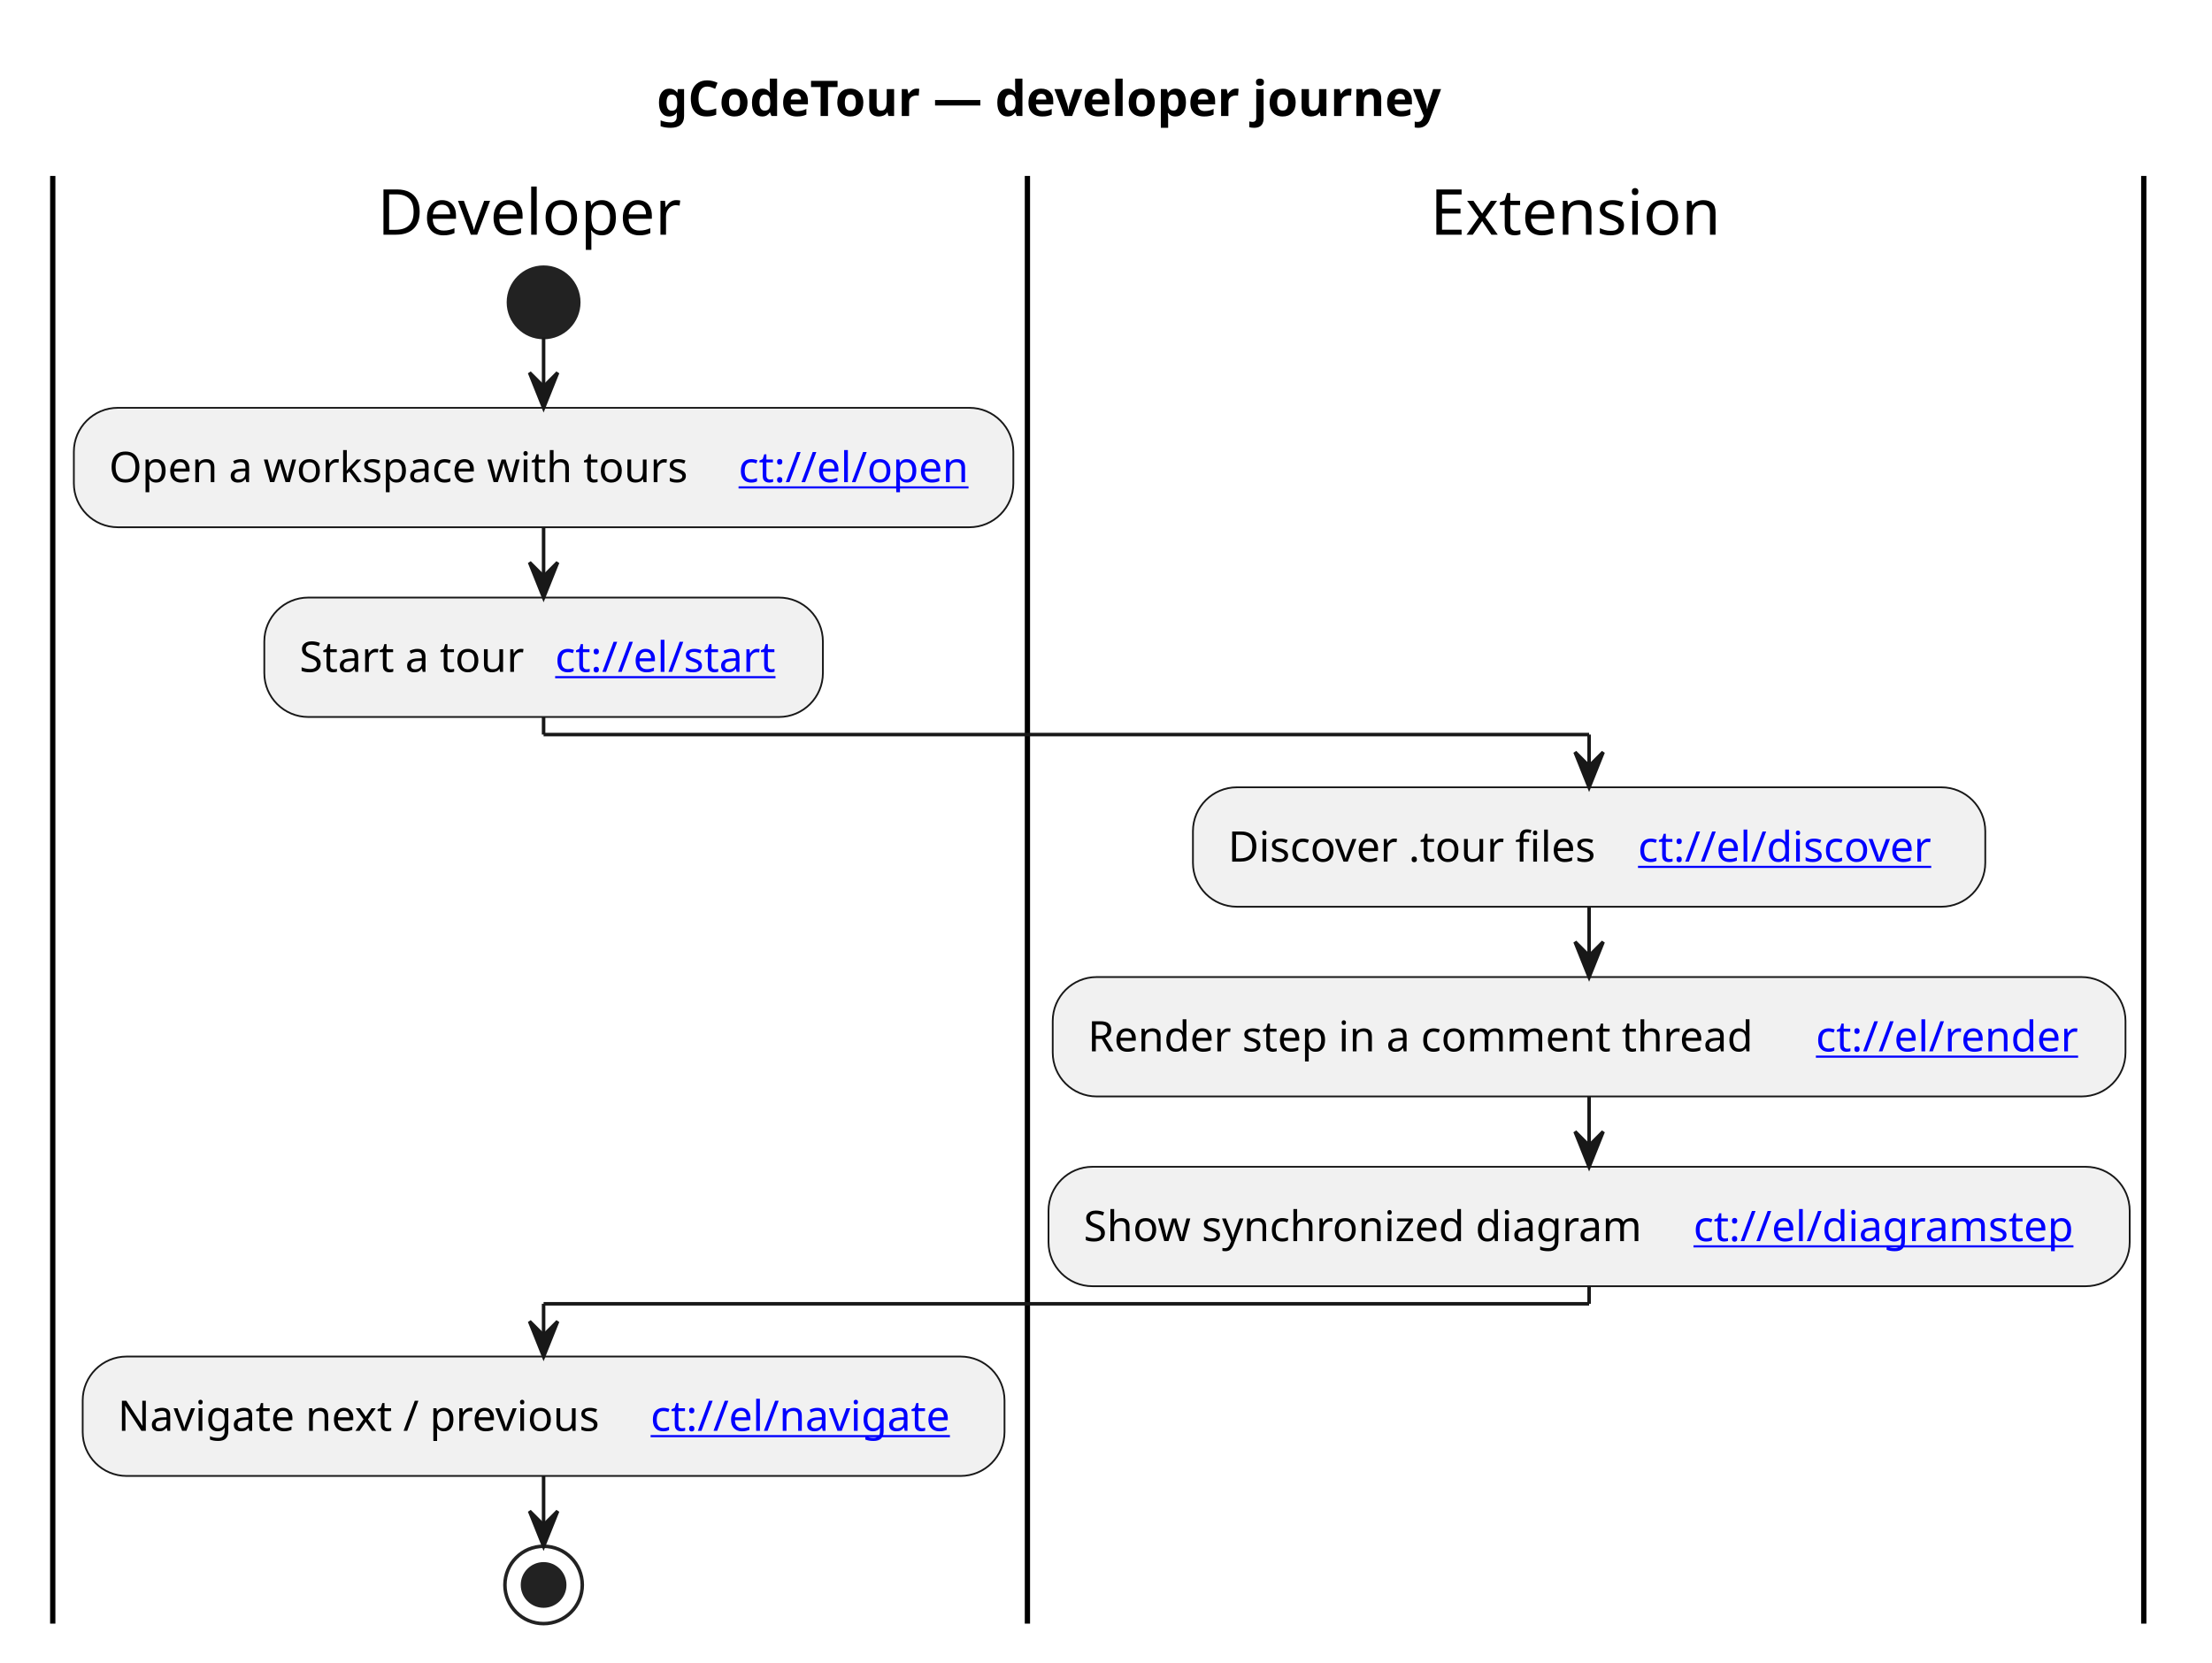
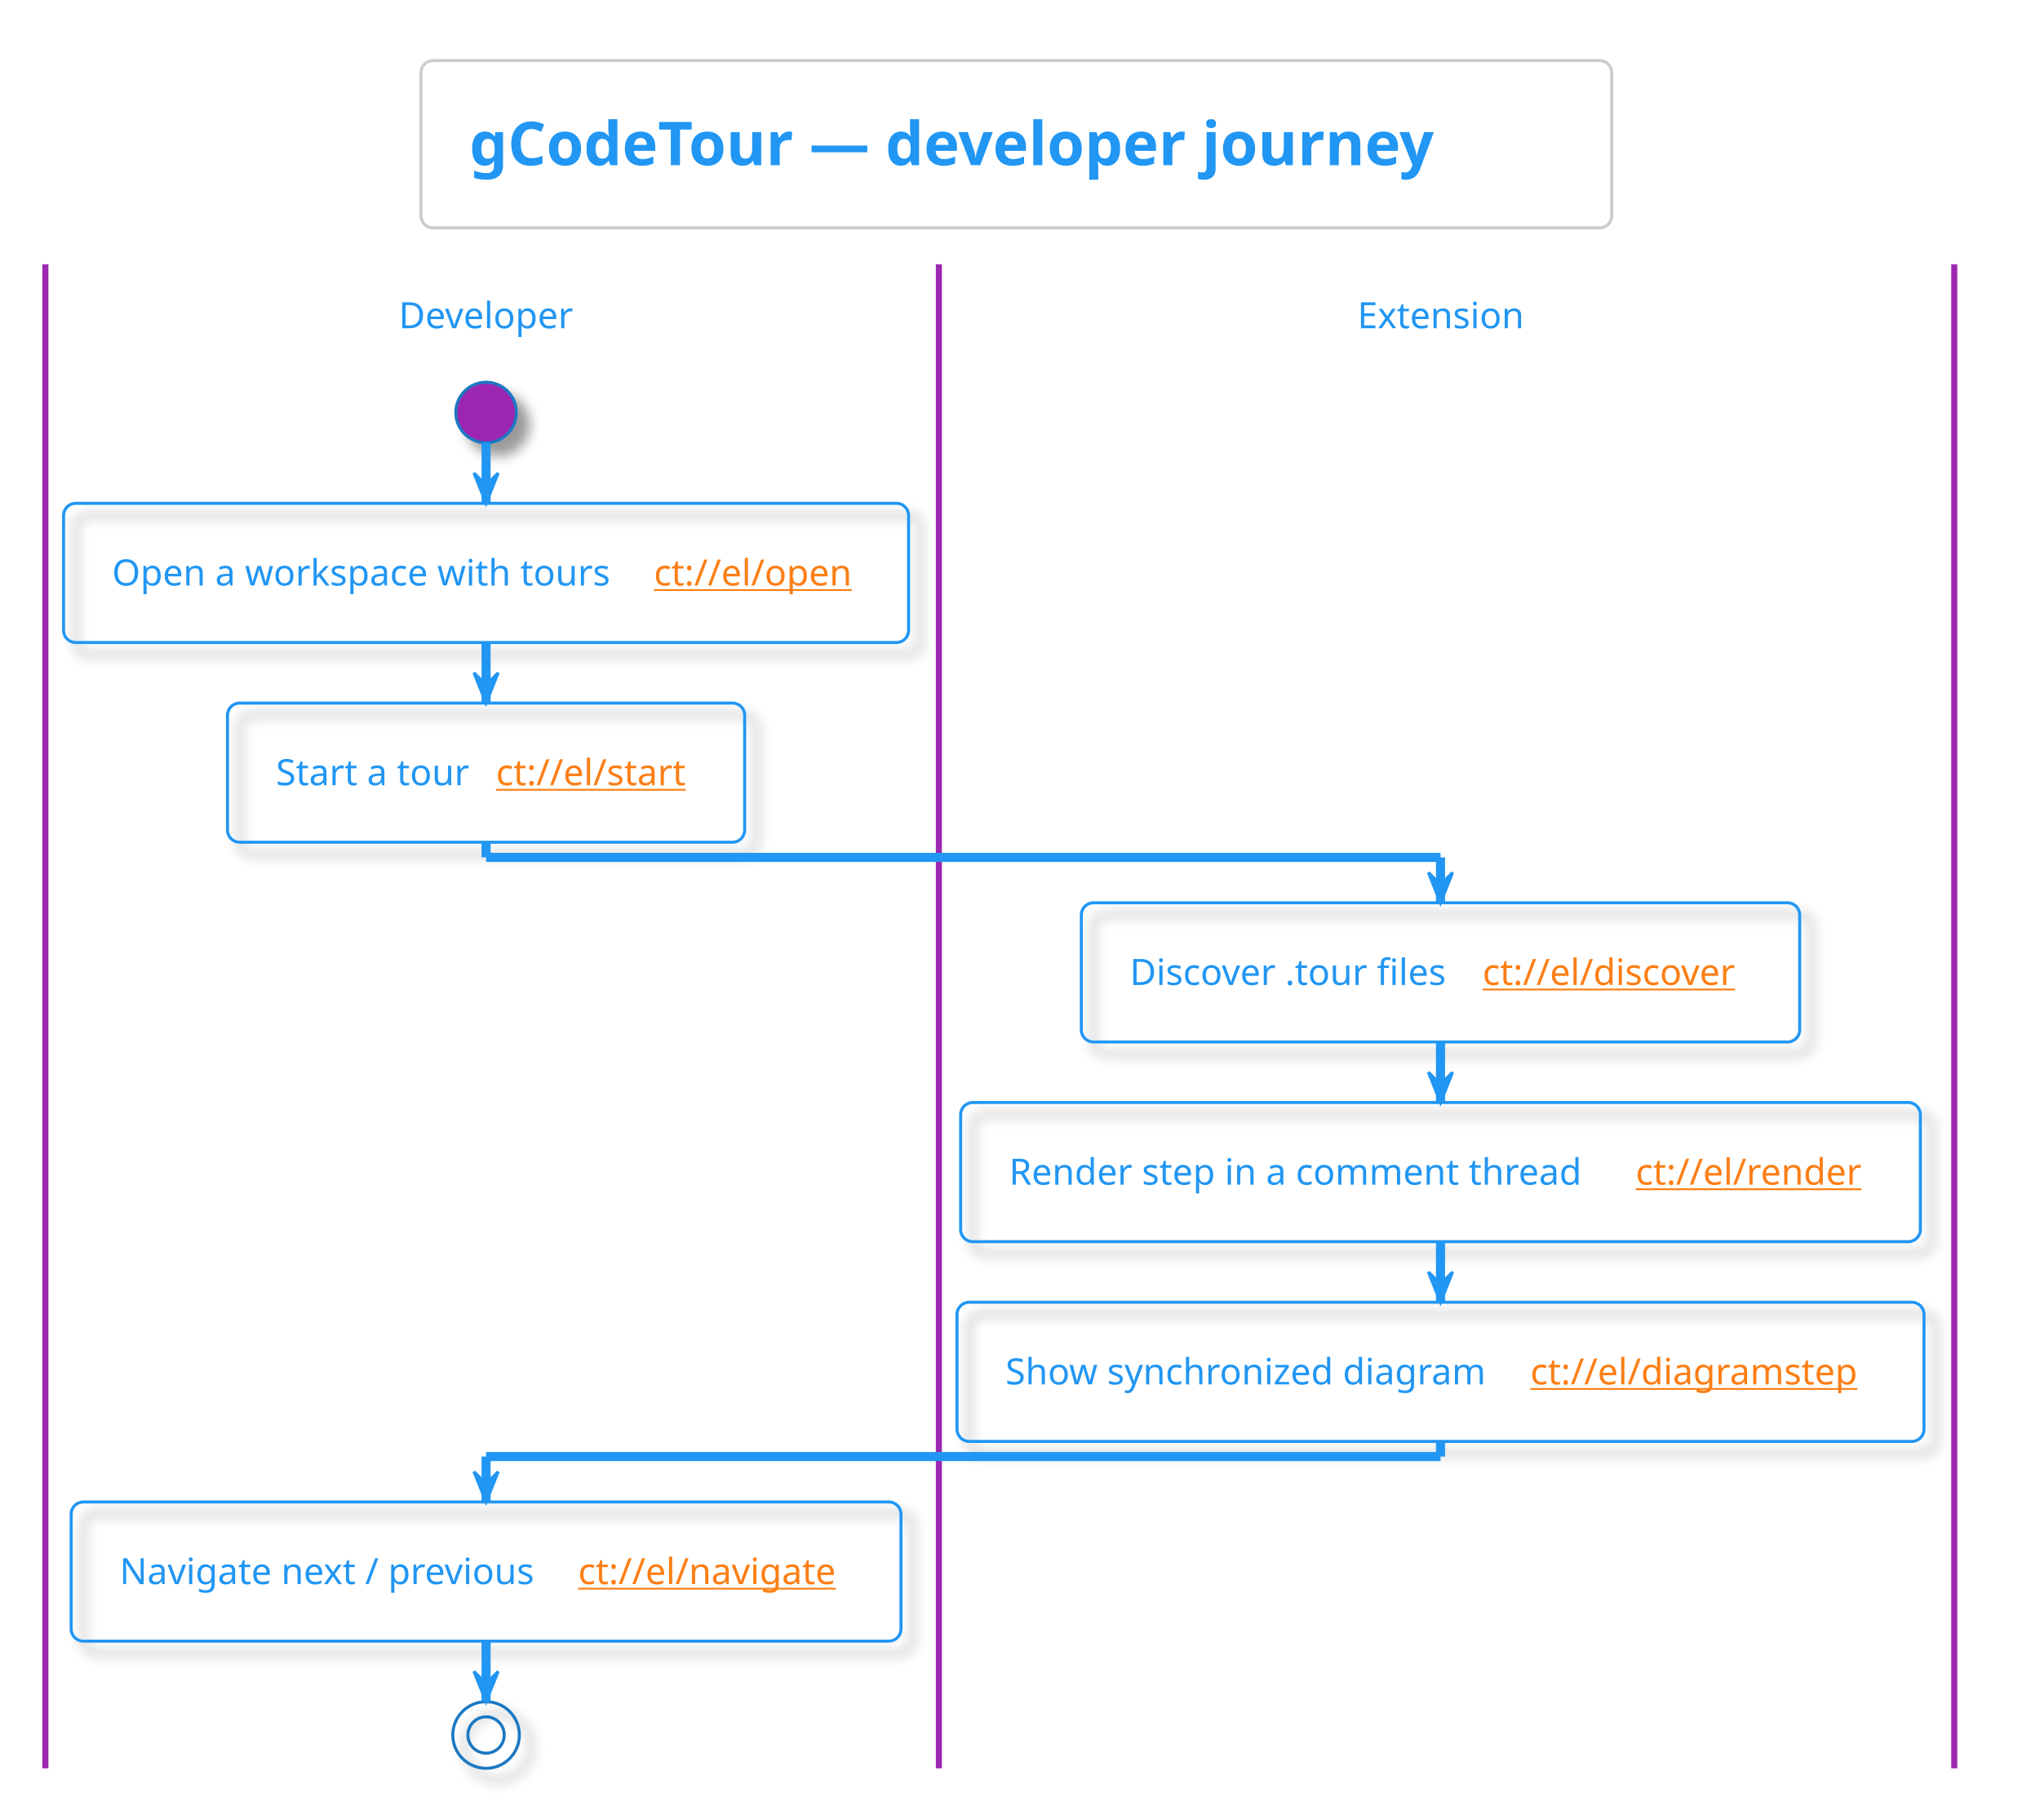
- <svg xmlns="http://www.w3.org/2000/svg" xmlns:xlink="http://www.w3.org/1999/xlink" contentStyleType="text/css" data-diagram-type="ACTIVITY" height="473px" preserveAspectRatio="none" style="width:629px;height:473px;background:#FFFFFF;" version="1.1" viewBox="0 0 629 473" width="629px" zoomAndPan="magnify">
-   <defs />
+ <svg xmlns="http://www.w3.org/2000/svg" xmlns:xlink="http://www.w3.org/1999/xlink" contentStyleType="text/css" data-diagram-type="ACTIVITY" height="626.042px" preserveAspectRatio="none" style="width:702px;height:626px;" version="1.1" viewBox="0 0 702 626" width="702.083px" zoomAndPan="magnify">
+   <defs>
+     <linearGradient id="g14fkj3q0bgruv0" x1="50%" x2="50%" y1="0%" y2="100%">
+       <stop offset="0%" stop-color="#FFFFFF" />
+       <stop offset="100%" stop-color="#FFFFFF" />
+     </linearGradient>
+     <filter height="300%" id="f14fkj3q0bgruv" width="300%" x="-1" y="-1">
+       <feGaussianBlur result="blurOut" stdDeviation="2.083" />
+       <feColorMatrix in="blurOut" result="blurOut2" type="matrix" values="0 0 0 0 0 0 0 0 0 0 0 0 0 0 0 0 0 0 .4 0" />
+       <feOffset dx="4.167" dy="4.167" in="blurOut2" result="blurOut3" />
+       <feBlend in="SourceGraphic" in2="blurOut3" mode="normal" />
+     </filter>
+   </defs>
  <g>
-     <g class="title" data-source-line="4">
-       <text fill="#000000" font-family="sans-serif" font-size="14" font-weight="bold" lengthAdjust="spacing" textLength="252.943" x="186.758" y="32.995">gCodeTour — developer journey</text>
+     <g class="title" data-source-line="5">
+       <rect fill="none" height="57.585" rx="4.167" ry="4.167" style="stroke:#CCCCCC;stroke-width:1.042;" width="409.737" x="144.874" y="20.833" />
+       <text fill="#2196F3" font-family="'Verdana'" font-size="20.833" font-weight="bold" lengthAdjust="spacing" textLength="376.404" x="161.54" y="56.838">gCodeTour — developer journey</text>
    </g>
-     <rect fill="none" height="20.953" style="stroke:none;stroke-width:1;" width="596.458" x="15" y="50.042" />
-     <ellipse cx="154.577" cy="85.995" fill="#222222" rx="10" ry="10" style="stroke:#222222;stroke-width:1;" />
-     <rect fill="#F1F1F1" height="33.969" rx="12.5" ry="12.5" style="stroke:#181818;stroke-width:0.5;" width="267.154" x="21" y="115.995" />
-     <text fill="#000000" font-family="sans-serif" font-size="12" lengthAdjust="spacing" textLength="175.201" x="31" y="137.134">Open a workspace with tours</text>
+     <rect fill="url(#g14fkj3q0bgruv0)" height="35.384" style="stroke:url(#g14fkj3q0bgruv0);stroke-width:1.042;" width="668.234" x="15.625" y="90.918" />
+     <ellipse cx="167.268" cy="141.927" fill="#9C27B0" filter="url(#f14fkj3q0bgruv)" rx="10.417" ry="10.417" style="stroke:#1A78C2;stroke-width:1.042;" />
+     <rect fill="none" filter="url(#f14fkj3q0bgruv)" height="47.884" rx="4.167" ry="4.167" style="stroke:#2196F3;stroke-width:1.042;" width="290.786" x="21.875" y="173.177" />
+     <text fill="#2196F3" font-family="'Verdana'" font-size="12.5" lengthAdjust="spacing" textLength="182.501" x="38.542" y="201.446">Open a workspace with tours</text>
    <a href="ct://el/open" target="_top" title="ct://el/open" xlink:actuate="onRequest" xlink:href="ct://el/open" xlink:show="new" xlink:title="ct://el/open" xlink:type="simple">
-       <text fill="#0000FF" font-family="sans-serif" font-size="12" lengthAdjust="spacing" text-decoration="underline" textLength="68.139" x="210.016" y="137.134">ct://el/open</text>
+       <text fill="#FD7E14" font-family="'Verdana'" font-size="12.5" lengthAdjust="spacing" text-decoration="underline" textLength="70.978" x="225.016" y="201.446">ct://el/open</text>
    </a>
-     <rect fill="#F1F1F1" height="33.969" rx="12.5" ry="12.5" style="stroke:#181818;stroke-width:0.5;" width="158.838" x="75.158" y="169.964" />
-     <text fill="#000000" font-family="sans-serif" font-size="12" lengthAdjust="spacing" textLength="68.883" x="85.158" y="191.102">Start a tour</text>
+     <rect fill="none" filter="url(#f14fkj3q0bgruv)" height="47.884" rx="4.167" ry="4.167" style="stroke:#2196F3;stroke-width:1.042;" width="177.956" x="78.29" y="241.894" />
+     <text fill="#2196F3" font-family="'Verdana'" font-size="12.5" lengthAdjust="spacing" textLength="71.753" x="94.957" y="270.164">Start a tour</text>
    <a href="ct://el/start" target="_top" title="ct://el/start" xlink:actuate="onRequest" xlink:href="ct://el/start" xlink:show="new" xlink:title="ct://el/start" xlink:type="simple">
-       <text fill="#0000FF" font-family="sans-serif" font-size="12" lengthAdjust="spacing" text-decoration="underline" textLength="66.141" x="157.856" y="191.102">ct://el/start</text>
+       <text fill="#FD7E14" font-family="'Verdana'" font-size="12.5" lengthAdjust="spacing" text-decoration="underline" textLength="68.897" x="170.683" y="270.164">ct://el/start</text>
    </a>
-     <rect fill="#F1F1F1" height="33.969" rx="12.5" ry="12.5" style="stroke:#181818;stroke-width:0.5;" width="262.133" x="23.511" y="385.839" />
-     <text fill="#000000" font-family="sans-serif" font-size="12" lengthAdjust="spacing" textLength="147.674" x="33.511" y="406.978">Navigate next / previous</text>
+     <rect fill="none" filter="url(#f14fkj3q0bgruv)" height="47.884" rx="4.167" ry="4.167" style="stroke:#2196F3;stroke-width:1.042;" width="285.555" x="24.49" y="516.764" />
+     <text fill="#2196F3" font-family="'Verdana'" font-size="12.5" lengthAdjust="spacing" textLength="153.827" x="41.157" y="545.034">Navigate next / previous</text>
    <a href="ct://el/navigate" target="_top" title="ct://el/navigate" xlink:actuate="onRequest" xlink:href="ct://el/navigate" xlink:show="new" xlink:title="ct://el/navigate" xlink:type="simple">
-       <text fill="#0000FF" font-family="sans-serif" font-size="12" lengthAdjust="spacing" text-decoration="underline" textLength="90.644" x="184.999" y="406.978">ct://el/navigate</text>
+       <text fill="#FD7E14" font-family="'Verdana'" font-size="12.5" lengthAdjust="spacing" text-decoration="underline" textLength="94.421" x="198.957" y="545.034">ct://el/navigate</text>
    </a>
-     <ellipse cx="154.577" cy="450.808" fill="none" rx="11" ry="11" style="stroke:#222222;stroke-width:1;" />
-     <ellipse cx="154.577" cy="450.808" fill="#222222" rx="6" ry="6" style="stroke:#222222;stroke-width:1;" />
-     <line style="stroke:#000000;stroke-width:1.5;" x1="15" x2="15" y1="50.042" y2="461.808" />
-     <rect fill="#F1F1F1" height="33.969" rx="12.5" ry="12.5" style="stroke:#181818;stroke-width:0.5;" width="225.307" x="339.223" y="223.933" />
-     <text fill="#000000" font-family="sans-serif" font-size="12" lengthAdjust="spacing" textLength="112.74" x="349.223" y="245.071">Discover .tour files</text>
+     <ellipse cx="167.268" cy="596.94" fill="none" filter="url(#f14fkj3q0bgruv)" rx="11.458" ry="11.458" style="stroke:#1A78C2;stroke-width:1.042;" />
+     <ellipse cx="167.268" cy="596.94" fill="none" rx="6.25" ry="6.25" style="stroke:#1A78C2;stroke-width:1.042;" />
+     <line style="stroke:#9C27B0;stroke-width:2.083;" x1="15.625" x2="15.625" y1="90.918" y2="608.398" />
+     <rect fill="none" filter="url(#f14fkj3q0bgruv)" height="47.884" rx="4.167" ry="4.167" style="stroke:#2196F3;stroke-width:1.042;" width="247.194" x="372.107" y="310.612" />
+     <text fill="#2196F3" font-family="'Verdana'" font-size="12.5" lengthAdjust="spacing" textLength="117.438" x="388.774" y="338.881">Discover .tour files</text>
    <a href="ct://el/discover" target="_top" title="ct://el/discover" xlink:actuate="onRequest" xlink:href="ct://el/discover" xlink:show="new" xlink:title="ct://el/discover" xlink:type="simple">
-       <text fill="#0000FF" font-family="sans-serif" font-size="12" lengthAdjust="spacing" text-decoration="underline" textLength="88.752" x="465.777" y="245.071">ct://el/discover</text>
+       <text fill="#FD7E14" font-family="'Verdana'" font-size="12.5" lengthAdjust="spacing" text-decoration="underline" textLength="92.45" x="510.185" y="338.881">ct://el/discover</text>
    </a>
-     <rect fill="#F1F1F1" height="33.969" rx="12.5" ry="12.5" style="stroke:#181818;stroke-width:0.5;" width="305.053" x="299.35" y="277.901" />
-     <text fill="#000000" font-family="sans-serif" font-size="12" lengthAdjust="spacing" textLength="203.191" x="309.35" y="299.04">Render step in a comment thread</text>
+     <rect fill="none" filter="url(#f14fkj3q0bgruv)" height="47.884" rx="4.167" ry="4.167" style="stroke:#2196F3;stroke-width:1.042;" width="330.263" x="330.572" y="379.329" />
+     <text fill="#2196F3" font-family="'Verdana'" font-size="12.5" lengthAdjust="spacing" textLength="211.658" x="347.239" y="407.599">Render step in a comment thread</text>
    <a href="ct://el/render" target="_top" title="ct://el/render" xlink:actuate="onRequest" xlink:href="ct://el/render" xlink:show="new" xlink:title="ct://el/render" xlink:type="simple">
-       <text fill="#0000FF" font-family="sans-serif" font-size="12" lengthAdjust="spacing" text-decoration="underline" textLength="78.047" x="516.356" y="299.04">ct://el/render</text>
+       <text fill="#FD7E14" font-family="'Verdana'" font-size="12.5" lengthAdjust="spacing" text-decoration="underline" textLength="81.299" x="562.87" y="407.599">ct://el/render</text>
    </a>
-     <rect fill="#F1F1F1" height="33.969" rx="12.5" ry="12.5" style="stroke:#181818;stroke-width:0.5;" width="307.443" x="298.154" y="331.87" />
-     <text fill="#000000" font-family="sans-serif" font-size="12" lengthAdjust="spacing" textLength="169.582" x="308.154" y="353.009">Show synchronized diagram</text>
+     <rect fill="none" filter="url(#f14fkj3q0bgruv)" height="47.884" rx="4.167" ry="4.167" style="stroke:#2196F3;stroke-width:1.042;" width="332.753" x="329.327" y="448.047" />
+     <text fill="#2196F3" font-family="'Verdana'" font-size="12.5" lengthAdjust="spacing" textLength="176.648" x="345.994" y="476.316">Show synchronized diagram</text>
    <a href="ct://el/diagramstep" target="_top" title="ct://el/diagramstep" xlink:actuate="onRequest" xlink:href="ct://el/diagramstep" xlink:show="new" xlink:title="ct://el/diagramstep" xlink:type="simple">
-       <text fill="#0000FF" font-family="sans-serif" font-size="12" lengthAdjust="spacing" text-decoration="underline" textLength="114.047" x="481.551" y="353.009">ct://el/diagramstep</text>
+       <text fill="#FD7E14" font-family="'Verdana'" font-size="12.5" lengthAdjust="spacing" text-decoration="underline" textLength="118.799" x="526.615" y="476.316">ct://el/diagramstep</text>
    </a>
-     <line style="stroke:#000000;stroke-width:1.5;" x1="292.154" x2="292.154" y1="50.042" y2="461.808" />
-     <line style="stroke:#000000;stroke-width:1.5;" x1="609.598" x2="609.598" y1="50.042" y2="461.808" />
-     <line style="stroke:#181818;stroke-width:1;" x1="154.577" x2="154.577" y1="95.995" y2="115.995" />
-     <polygon fill="#181818" points="150.577,105.995,154.577,115.995,158.577,105.995,154.577,109.995" style="stroke:#181818;stroke-width:1;" />
-     <line style="stroke:#181818;stroke-width:1;" x1="154.577" x2="154.577" y1="149.964" y2="169.964" />
-     <polygon fill="#181818" points="150.577,159.964,154.577,169.964,158.577,159.964,154.577,163.964" style="stroke:#181818;stroke-width:1;" />
-     <line style="stroke:#181818;stroke-width:1;" x1="154.577" x2="154.577" y1="419.808" y2="439.808" />
-     <polygon fill="#181818" points="150.577,429.808,154.577,439.808,158.577,429.808,154.577,433.808" style="stroke:#181818;stroke-width:1;" />
-     <line style="stroke:#181818;stroke-width:1;" x1="451.876" x2="451.876" y1="257.901" y2="277.901" />
-     <polygon fill="#181818" points="447.876,267.901,451.876,277.901,455.876,267.901,451.876,271.901" style="stroke:#181818;stroke-width:1;" />
-     <line style="stroke:#181818;stroke-width:1;" x1="451.876" x2="451.876" y1="311.87" y2="331.87" />
-     <polygon fill="#181818" points="447.876,321.87,451.876,331.87,455.876,321.87,451.876,325.87" style="stroke:#181818;stroke-width:1;" />
-     <line style="stroke:#181818;stroke-width:1;" x1="154.577" x2="154.577" y1="203.933" y2="208.933" />
-     <line style="stroke:#181818;stroke-width:1;" x1="154.577" x2="451.876" y1="208.933" y2="208.933" />
-     <line style="stroke:#181818;stroke-width:1;" x1="451.876" x2="451.876" y1="208.933" y2="223.933" />
-     <polygon fill="#181818" points="447.876,213.933,451.876,223.933,455.876,213.933,451.876,217.933" style="stroke:#181818;stroke-width:1;" />
-     <line style="stroke:#181818;stroke-width:1;" x1="451.876" x2="451.876" y1="365.839" y2="370.839" />
-     <line style="stroke:#181818;stroke-width:1;" x1="451.876" x2="154.577" y1="370.839" y2="370.839" />
-     <line style="stroke:#181818;stroke-width:1;" x1="154.577" x2="154.577" y1="370.839" y2="385.839" />
-     <polygon fill="#181818" points="150.577,375.839,154.577,385.839,158.577,375.839,154.577,379.839" style="stroke:#181818;stroke-width:1;" />
-     <text fill="#000000" font-family="sans-serif" font-size="18" lengthAdjust="spacing" textLength="92.575" x="107.29" y="66.75">Developer</text>
-     <text fill="#000000" font-family="sans-serif" font-size="18" lengthAdjust="spacing" textLength="88.365" x="406.693" y="66.75">Extension</text>
+     <line style="stroke:#9C27B0;stroke-width:2.083;" x1="323.077" x2="323.077" y1="90.918" y2="608.398" />
+     <line style="stroke:#9C27B0;stroke-width:2.083;" x1="672.498" x2="672.498" y1="90.918" y2="608.398" />
+     <line style="stroke:#2196F3;stroke-width:3.125;" x1="167.268" x2="167.268" y1="152.344" y2="173.177" />
+     <polygon fill="#2196F3" points="163.101,162.76,167.268,173.177,171.435,162.76,167.268,166.927" style="stroke:#2196F3;stroke-width:1.042;" />
+     <line style="stroke:#2196F3;stroke-width:3.125;" x1="167.268" x2="167.268" y1="221.061" y2="241.894" />
+     <polygon fill="#2196F3" points="163.101,231.478,167.268,241.894,171.435,231.478,167.268,235.644" style="stroke:#2196F3;stroke-width:1.042;" />
+     <line style="stroke:#2196F3;stroke-width:3.125;" x1="167.268" x2="167.268" y1="564.648" y2="585.482" />
+     <polygon fill="#2196F3" points="163.101,575.065,167.268,585.482,171.435,575.065,167.268,579.232" style="stroke:#2196F3;stroke-width:1.042;" />
+     <line style="stroke:#2196F3;stroke-width:3.125;" x1="495.704" x2="495.704" y1="358.496" y2="379.329" />
+     <polygon fill="#2196F3" points="491.538,368.913,495.704,379.329,499.871,368.913,495.704,373.079" style="stroke:#2196F3;stroke-width:1.042;" />
+     <line style="stroke:#2196F3;stroke-width:3.125;" x1="495.704" x2="495.704" y1="427.214" y2="448.047" />
+     <polygon fill="#2196F3" points="491.538,437.63,495.704,448.047,499.871,437.63,495.704,441.797" style="stroke:#2196F3;stroke-width:1.042;" />
+     <line style="stroke:#2196F3;stroke-width:3.125;" x1="167.268" x2="167.268" y1="289.779" y2="294.987" />
+     <line style="stroke:#2196F3;stroke-width:3.125;" x1="167.268" x2="495.704" y1="294.987" y2="294.987" />
+     <line style="stroke:#2196F3;stroke-width:3.125;" x1="495.704" x2="495.704" y1="294.987" y2="310.612" />
+     <polygon fill="#2196F3" points="491.538,300.195,495.704,310.612,499.871,300.195,495.704,304.362" style="stroke:#2196F3;stroke-width:1.042;" />
+     <line style="stroke:#2196F3;stroke-width:3.125;" x1="495.704" x2="495.704" y1="495.931" y2="501.139" />
+     <line style="stroke:#2196F3;stroke-width:3.125;" x1="495.704" x2="167.268" y1="501.139" y2="501.139" />
+     <line style="stroke:#2196F3;stroke-width:3.125;" x1="167.268" x2="167.268" y1="501.139" y2="516.764" />
+     <polygon fill="#2196F3" points="163.101,506.348,167.268,516.764,171.435,506.348,167.268,510.514" style="stroke:#2196F3;stroke-width:1.042;" />
+     <text fill="#2196F3" font-family="'Verdana'" font-size="12.5" lengthAdjust="spacing" textLength="64.288" x="137.207" y="112.937">Developer</text>
+     <text fill="#2196F3" font-family="'Verdana'" font-size="12.5" lengthAdjust="spacing" textLength="61.365" x="467.105" y="112.937">Extension</text>
  </g>
</svg>
